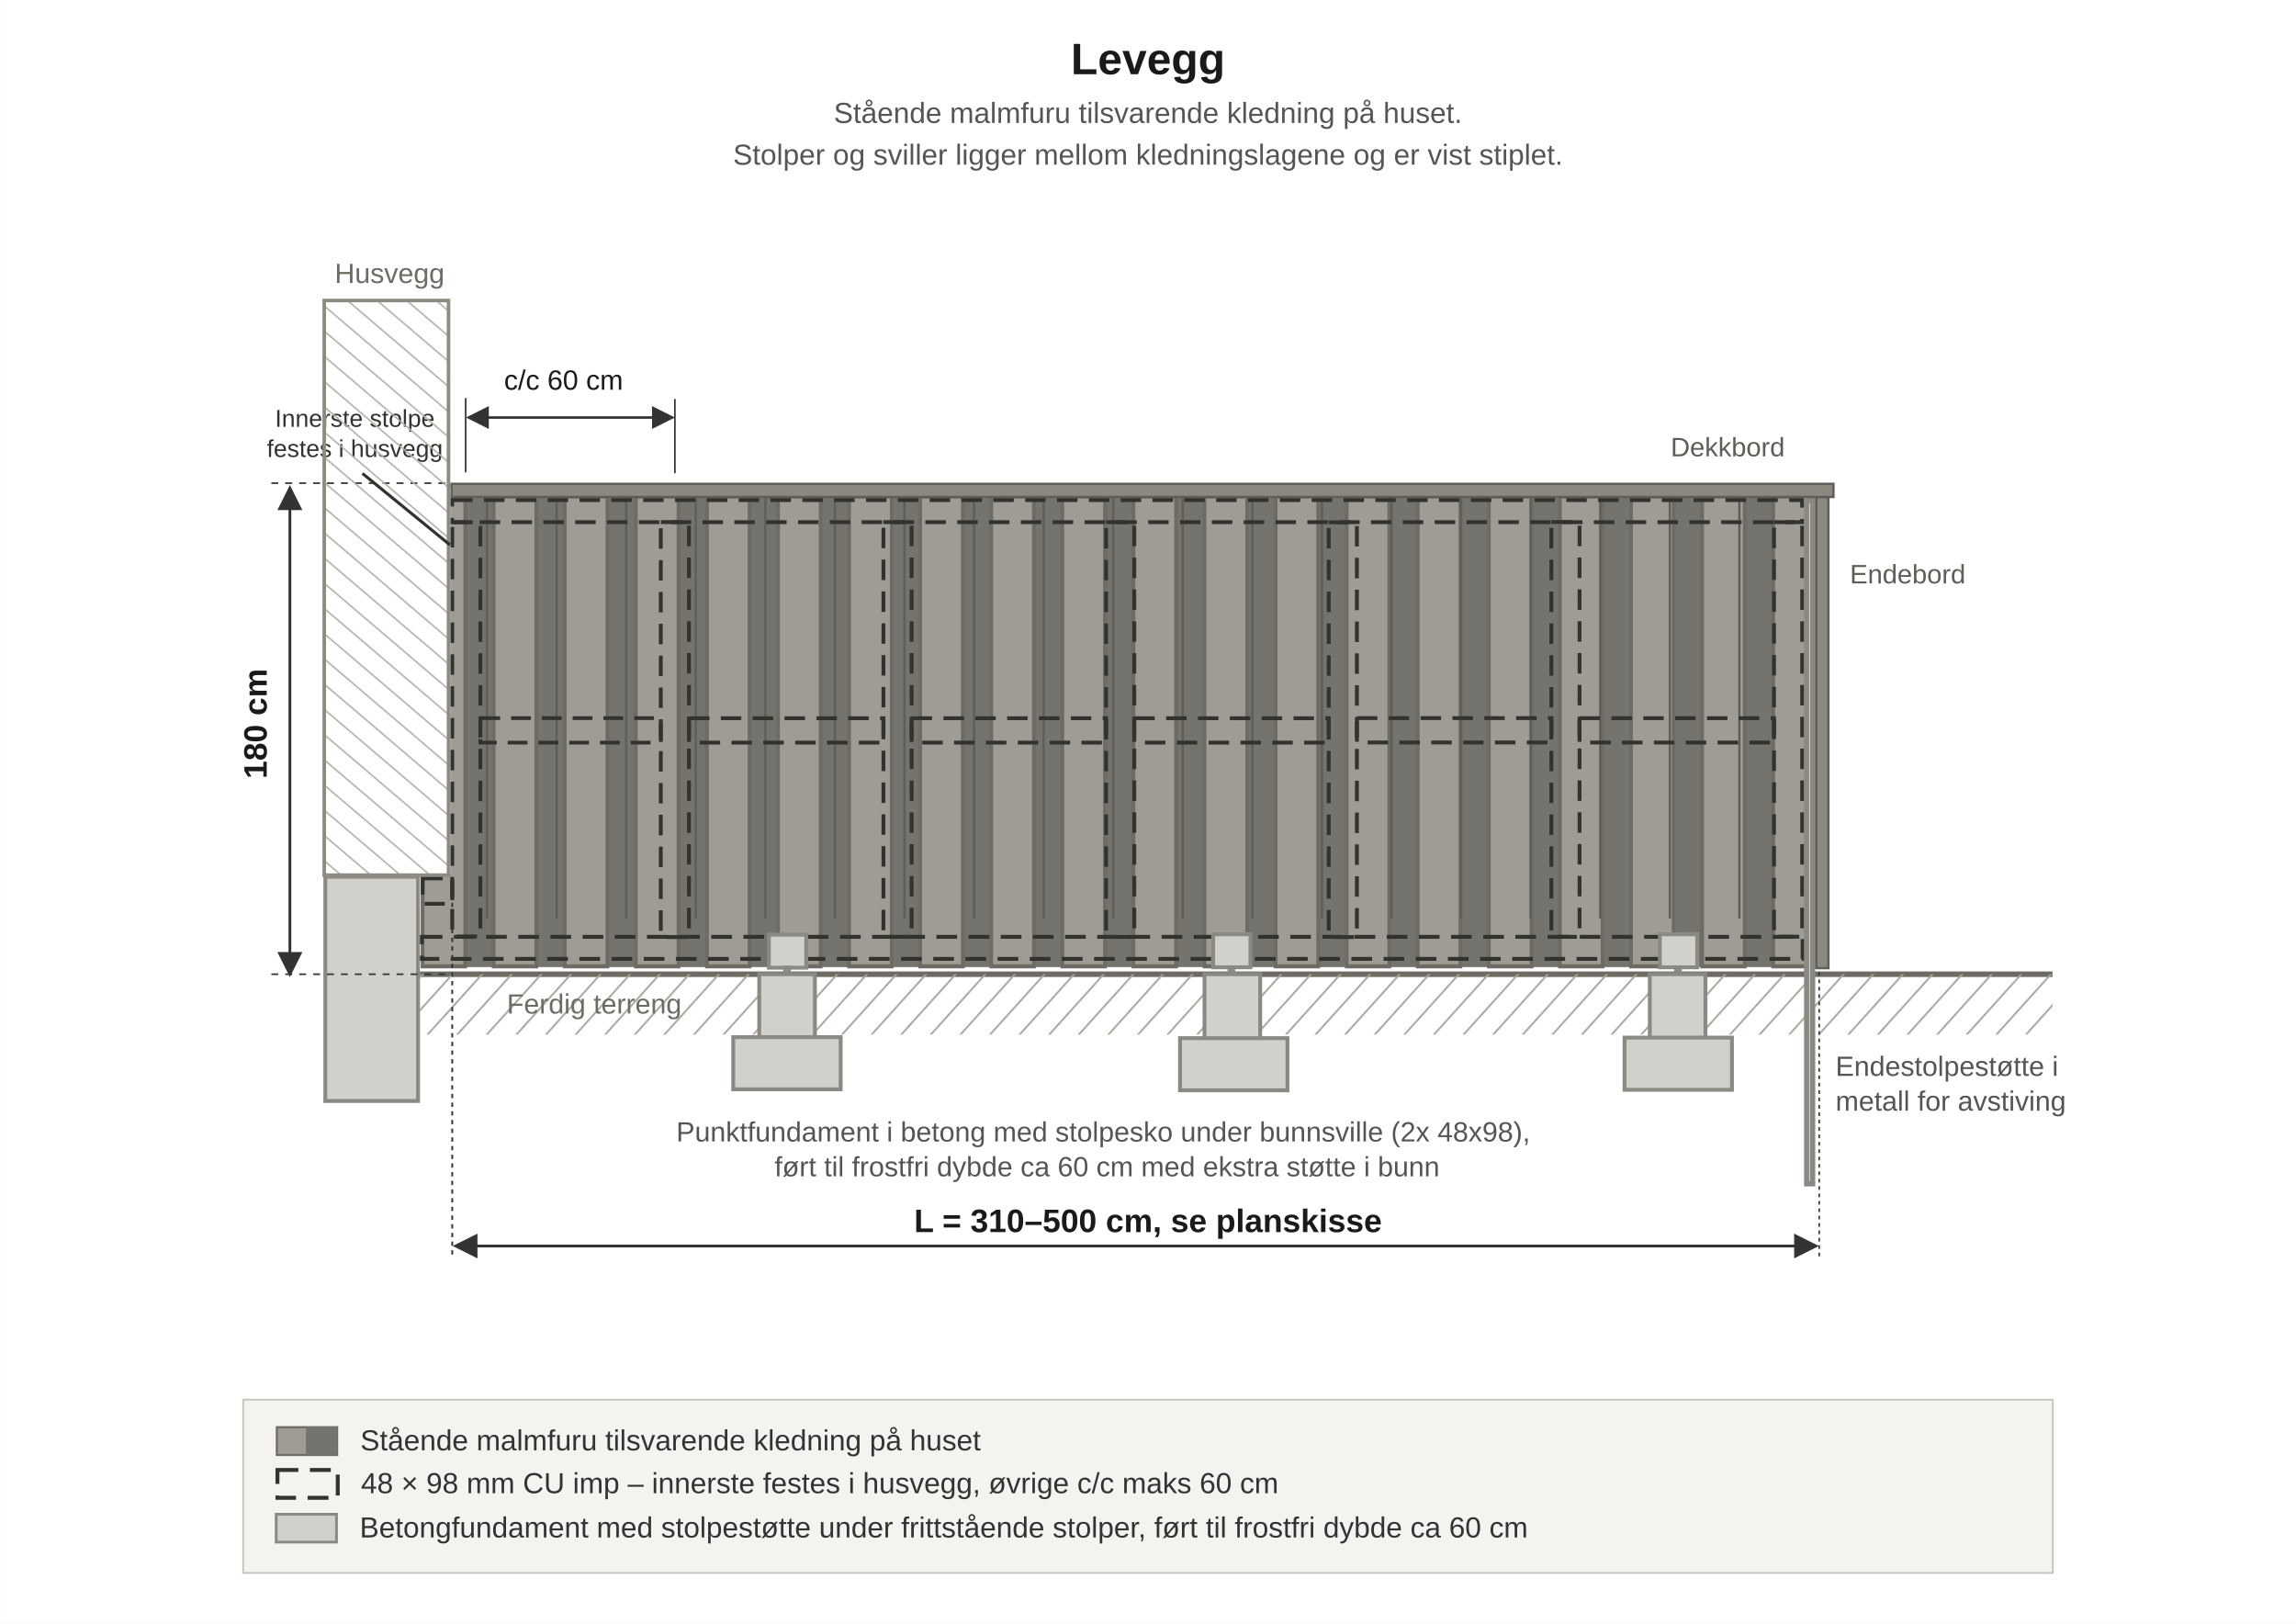
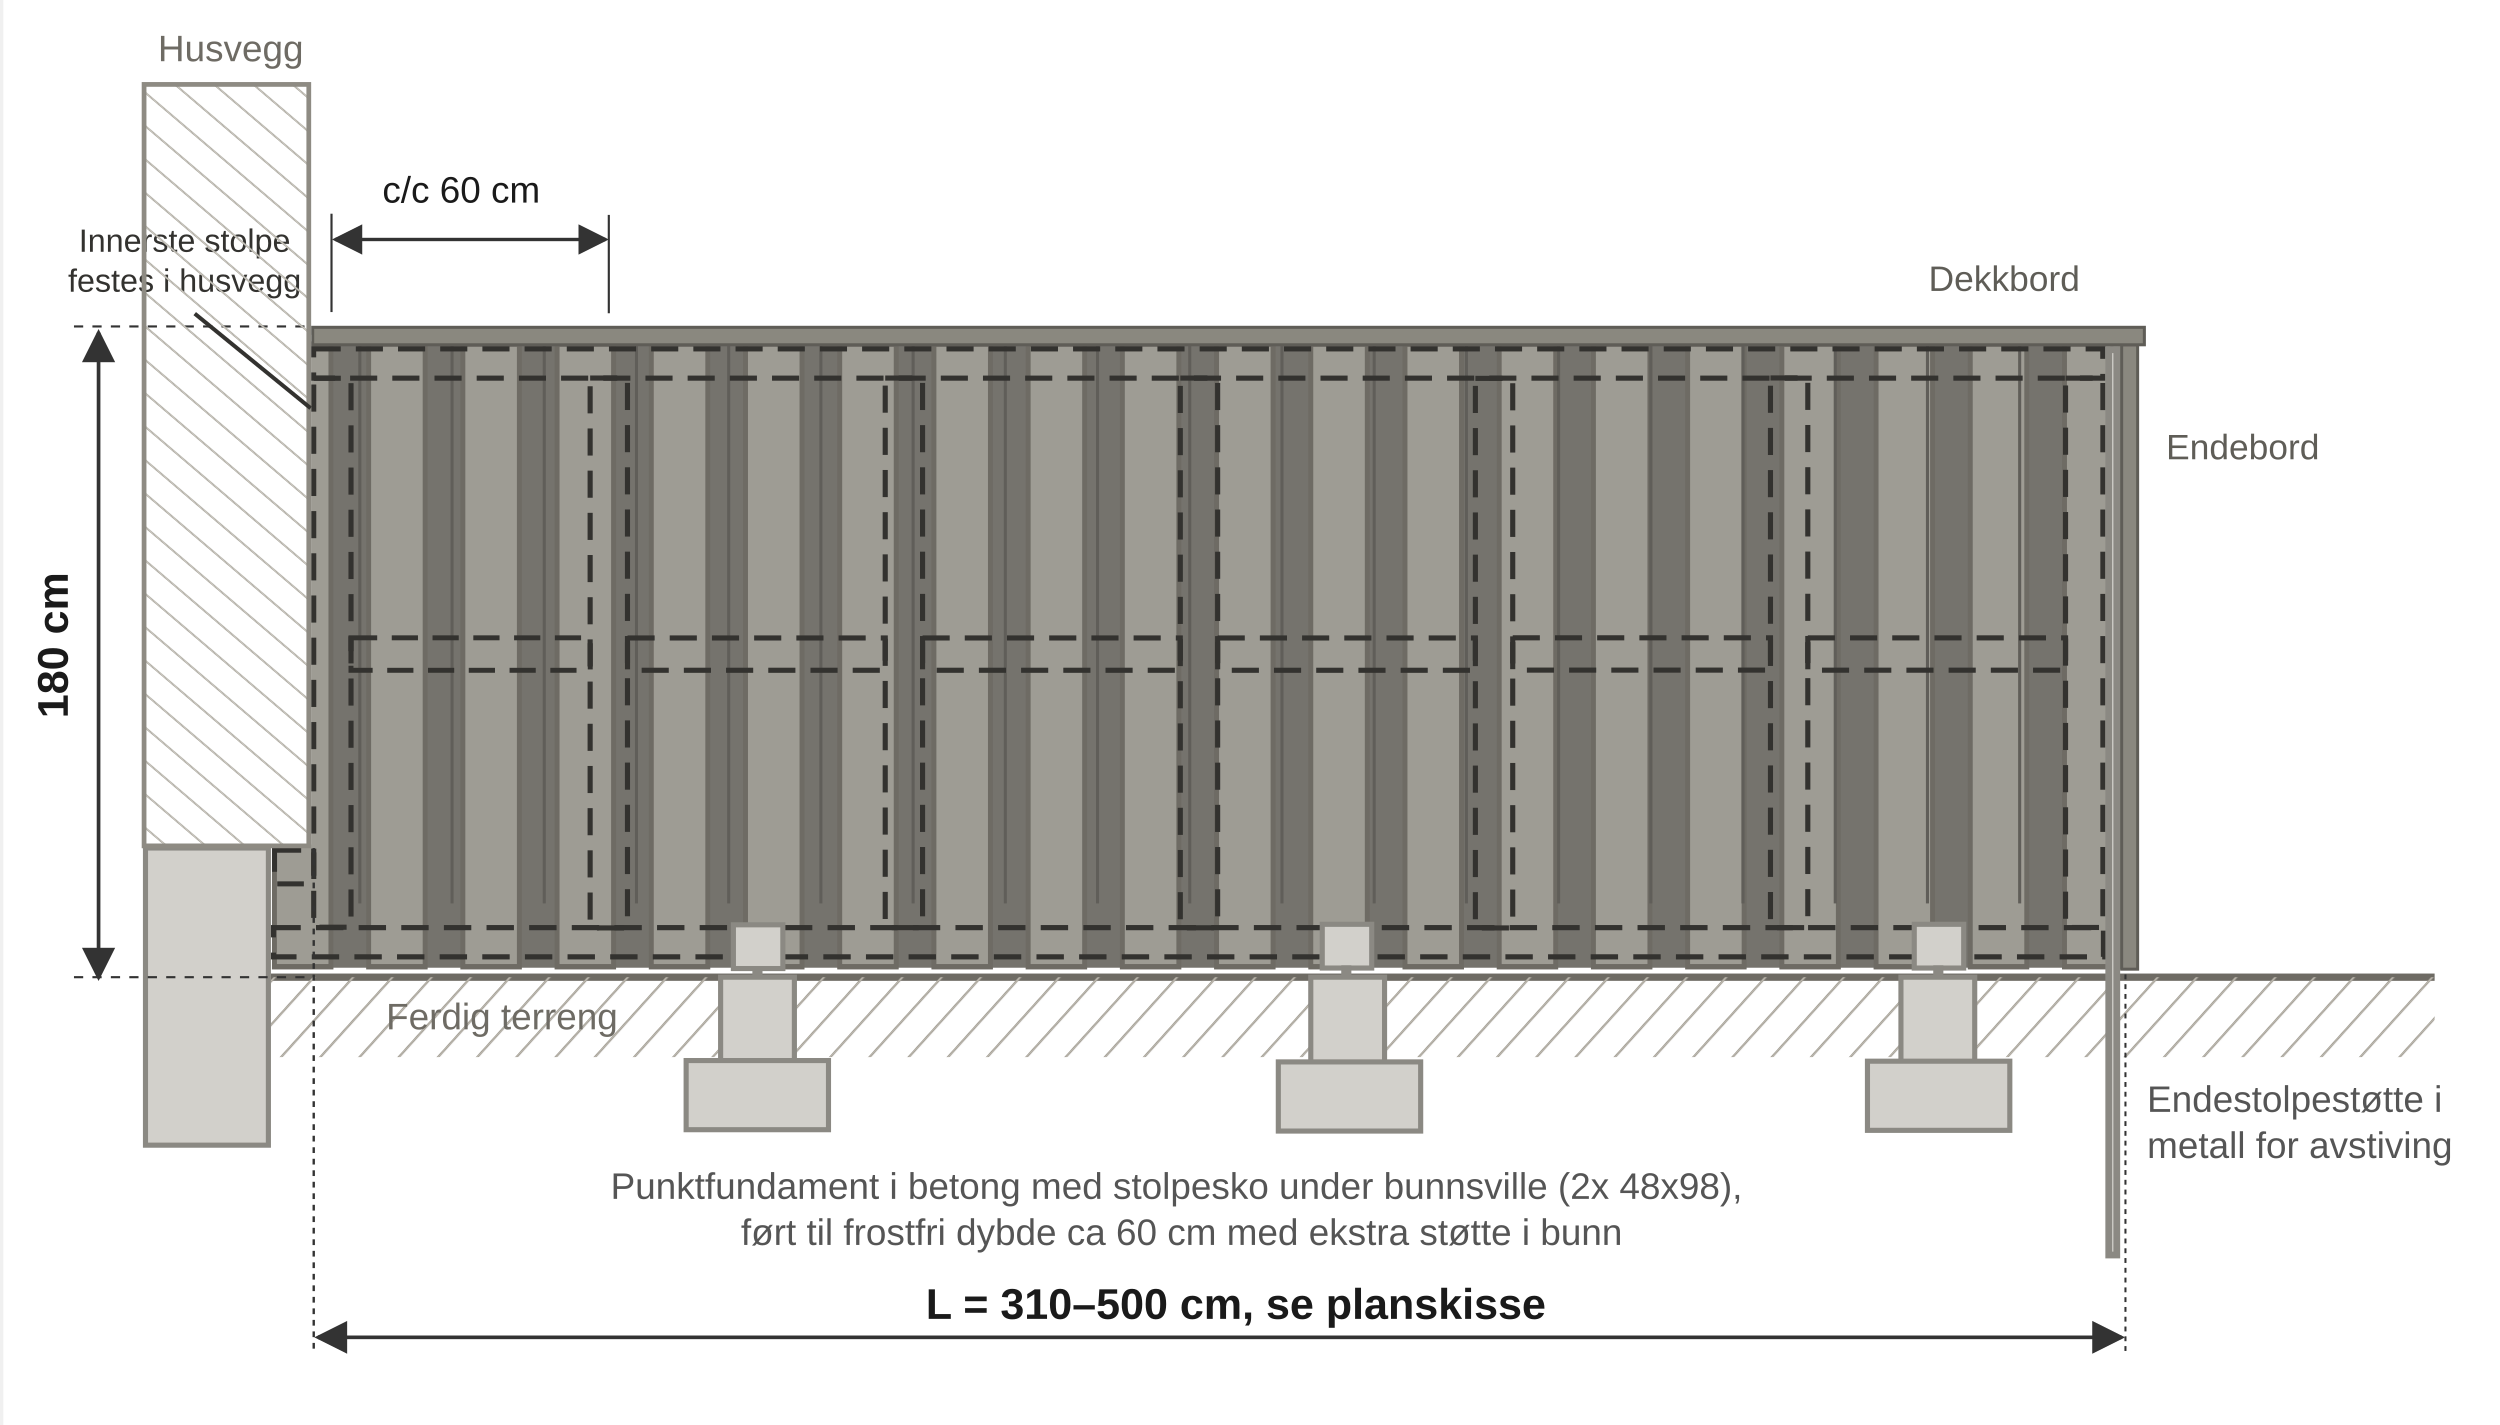
- <svg xmlns="http://www.w3.org/2000/svg" xmlns:xlink="http://www.w3.org/1999/xlink" viewBox="0 0 900 700" width="297mm" height="210mm" preserveAspectRatio="xMidYMid meet" font-family="Segoe UI, Arial, Helvetica, sans-serif" role="img" aria-label="Oppriss av levegg med staaende graa kledning, 98 x 98 mm stolper, 48 x 98 mm sviller og skraabaand bak" version="1.1" id="svg89">
+ <svg xmlns="http://www.w3.org/2000/svg" xmlns:xlink="http://www.w3.org/1999/xlink" viewBox="0 0 739.394 463.334" width="244mm" height="139mm" preserveAspectRatio="xMidYMid" font-family="'Segoe UI', Arial, Helvetica, sans-serif" role="img" aria-label="Oppriss av levegg med staaende graa kledning, 98 x 98 mm stolper, 48 x 98 mm sviller og skraabaand bak" version="1.1" id="svg89">
  <defs id="defs3">
-     <pattern xlink:href="#terreng" id="pattern1" patternTransform="matrix(0.6381441,0.7071068,-0.6381441,0.7071068,81.92352,0)" />
-     <pattern xlink:href="#husvegg" id="pattern90" patternTransform="matrix(0.7087533,-0.6040126,0.7087533,0.6040126,-0.4602272,18.50318)" x="0" y="0" preserveAspectRatio="none" />
+     <pattern xlink:href="#terreng" id="pattern1" patternTransform="matrix(0.6381441,0.7071068,-0.6381441,0.7071068,-2.980525,-102.087)" />
+     <pattern xlink:href="#husvegg" id="pattern90" patternTransform="matrix(0.7087533,-0.6040126,0.7087533,0.6040126,-85.36427,-83.58382)" x="0" y="0" preserveAspectRatio="none" />
    <pattern id="terreng" width="10" height="10" patternUnits="userSpaceOnUse" patternTransform="rotate(45)">
      <line x1="0" y1="0" x2="0" y2="10" stroke="#a8a49b" stroke-width="1.6" id="line1" />
    </pattern>
    <pattern id="husvegg" width="9" height="9" patternUnits="userSpaceOnUse" patternTransform="rotate(-45)">
      <line x1="0" y1="0" x2="0" y2="9" stroke="#b3b0a8" stroke-width="1.4" id="line2" />
    </pattern>
    <marker id="pil" markerWidth="9" markerHeight="9" refX="8" refY="4.5" orient="auto">
-       <path d="M0,0 L9,4.5 L0,9 z" fill="#333" id="path2" />
+       <path d="M 0,0 9,4.5 0,9 Z" fill="#333333" id="path2" />
    </marker>
    <marker id="pilStart" markerWidth="9" markerHeight="9" refX="1" refY="4.5" orient="auto">
-       <path d="M9,0 L0,4.5 L9,9 z" fill="#333" id="path3" />
+       <path d="M 9,0 0,4.5 9,9 Z" fill="#333333" id="path3" />
    </marker>
  </defs>
-   <rect width="990.399" height="700" fill="#ffffff" id="rect3" x="-44.979" y="0" style="stroke-width:1.049" />
-   <text x="450" y="32" text-anchor="middle" font-size="19px" font-weight="600" fill="#1a1a1a" id="text3">Levegg</text>
-   <text x="450" y="53" text-anchor="middle" font-size="12.5px" fill="#555555" id="text4">Stående malmfuru tilsvarende kledning på huset.</text>
-   <text x="450" y="71" text-anchor="middle" font-size="12.5px" fill="#555555" id="text5">
-     <tspan id="tspan91" x="450" y="71">Stolper og sviller ligger mellom kledningslagene og er vist stiplet.</tspan>
-   </text>
-   <text x="123" y="122" text-anchor="middle" font-size="12" fill="#6e6b64" id="text6">Husvegg</text>
-   <line x1="136.067" y1="420" x2="840" y2="420" stroke="#6e6b64" stroke-width="2.375" id="line6" />
-   <rect x="136.072" y="420" width="703.928" height="26" fill="url(#terreng)" id="rect6" style="fill:url(#pattern1);stroke-width:0.95" />
-   <text x="173.543" y="436.957" font-size="12px" fill="#6e6b64" id="text7">Ferdig terreng</text>
-   <rect x="150" y="214" width="587.273" height="202.923" fill="#75736d" id="rect7" style="stroke-width:1.045" />
-   <g fill="#9e9c94" stroke="#6e6b64" stroke-width="0.9" id="g45" transform="matrix(1.02169,0,0,1.113001,-16.04,-24.14845)" style="stroke-width:1.58;stroke-dasharray:none">
+   <rect width="813.516" height="465.503" fill="#ffffff" id="rect3" x="-35.882" y="-2.2349595e-05" style="stroke-width:0.775" />
+   <text x="38.096" y="19.913" text-anchor="middle" font-size="12px" fill="#6e6b64" id="text6">Husvegg</text>
+   <line x1="51.163" y1="317.913" x2="755.096" y2="317.913" stroke="#6e6b64" stroke-width="2.375" id="line6" />
+   <rect x="51.168" y="317.913" width="703.928" height="26" fill="url(#terreng)" id="rect6" style="fill:url(#pattern1);stroke-width:0.95" />
+   <text x="88.639" y="334.87" font-size="12px" fill="#6e6b64" id="text7">Ferdig terreng</text>
+   <rect x="65.096" y="111.913" width="587.273" height="202.923" fill="#75736d" id="rect7" style="stroke-width:1.045" />
+   <g fill="#9e9c94" stroke="#6e6b64" stroke-width="0.9" id="g45" transform="matrix(1.02169,0,0,1.113001,-100.944,-126.2355)" style="stroke-width:1.58;stroke-dasharray:none">
    <rect x="150" y="214" width="18" height="182" id="rect26" style="stroke-width:1.58;stroke-dasharray:none" />
    <rect x="180" y="214" width="18" height="182" id="rect27" style="stroke-width:1.58;stroke-dasharray:none" />
    <rect x="210" y="214" width="18" height="182" id="rect28" style="stroke-width:1.58;stroke-dasharray:none" />
    <rect x="240" y="214" width="18" height="182" id="rect29" style="stroke-width:1.58;stroke-dasharray:none" />
    <rect x="270" y="214" width="18" height="182" id="rect30" style="stroke-width:1.58;stroke-dasharray:none" />
    <rect x="300" y="214" width="18" height="182" id="rect31" style="stroke-width:1.58;stroke-dasharray:none" />
    <rect x="330" y="214" width="18" height="182" id="rect32" style="stroke-width:1.58;stroke-dasharray:none" />
    <rect x="360" y="214" width="18" height="182" id="rect33" style="stroke-width:1.58;stroke-dasharray:none" />
    <rect x="390" y="214" width="18" height="182" id="rect34" style="stroke-width:1.58;stroke-dasharray:none" />
    <rect x="420" y="214" width="18" height="182" id="rect35" style="stroke-width:1.58;stroke-dasharray:none" />
    <rect x="450" y="214" width="18" height="182" id="rect36" style="stroke-width:1.58;stroke-dasharray:none" />
    <rect x="480" y="214" width="18" height="182" id="rect37" style="stroke-width:1.58;stroke-dasharray:none" />
    <rect x="510" y="214" width="18" height="182" id="rect38" style="stroke-width:1.58;stroke-dasharray:none" />
    <rect x="540" y="214" width="18" height="182" id="rect39" style="stroke-width:1.58;stroke-dasharray:none" />
    <rect x="570" y="214" width="18" height="182" id="rect40" style="stroke-width:1.58;stroke-dasharray:none" />
    <rect x="600" y="214" width="18" height="182" id="rect41" style="stroke-width:1.58;stroke-dasharray:none" />
    <rect x="630" y="214" width="18" height="182" id="rect42" style="stroke-width:1.58;stroke-dasharray:none" />
    <rect x="660" y="214" width="18" height="182" id="rect43" style="stroke-width:1.58;stroke-dasharray:none" />
    <rect x="690" y="214" width="18" height="182" id="rect44" style="stroke-width:1.58;stroke-dasharray:none" />
    <rect x="720" y="214" width="18" height="182" id="rect45" style="stroke-width:1.58;stroke-dasharray:none" />
  </g>
-   <g stroke="#605e59" stroke-width="1" id="g26">
+   <g stroke="#605e59" stroke-width="1" id="g26" transform="translate(-84.90404,-102.087)">
    <line x1="165" y1="214" x2="165" y2="396" id="line7" />
    <line x1="195" y1="214" x2="195" y2="396" id="line8" />
    <line x1="225" y1="214" x2="225" y2="396" id="line9" />
    <line x1="255" y1="214" x2="255" y2="396" id="line10" />
    <line x1="285" y1="214" x2="285" y2="396" id="line11" />
    <line x1="315" y1="214" x2="315" y2="396" id="line12" />
    <line x1="345" y1="214" x2="345" y2="396" id="line13" />
    <line x1="375" y1="214" x2="375" y2="396" id="line14" />
    <line x1="405" y1="214" x2="405" y2="396" id="line15" />
    <line x1="435" y1="214" x2="435" y2="396" id="line16" />
    <line x1="465" y1="214" x2="465" y2="396" id="line17" />
    <line x1="495" y1="214" x2="495" y2="396" id="line18" />
    <line x1="525" y1="214" x2="525" y2="396" id="line19" />
    <line x1="555" y1="214" x2="555" y2="396" id="line20" />
    <line x1="585" y1="214" x2="585" y2="396" id="line21" />
    <line x1="615" y1="214" x2="615" y2="396" id="line22" />
    <line x1="645" y1="214" x2="645" y2="396" id="line23" />
    <line x1="675" y1="214" x2="675" y2="396" id="line24" />
    <line x1="705" y1="214" x2="705" y2="396" id="line25" />
    <line x1="735" y1="214" x2="735" y2="396" id="line26" />
  </g>
-   <rect x="738.183" y="214.239" width="5.199" height="203.156" fill="#8a887f" stroke="#5f5d57" stroke-width="0.974" id="rect46" />
-   <text x="752.643" y="251.508" font-size="11.5px" fill="#5f5d57" id="text46">Endebord</text>
-   <rect x="149.66" y="208.575" width="595.908" height="5.68" fill="#8a887f" stroke="#5f5d57" stroke-width="0.993" id="rect47" />
-   <text x="675.368" y="196.728" font-size="11.5px" fill="#5f5d57" id="text47">Dekkbord</text>
-   <rect x="149.995" y="225.15" width="12.136" height="178.593" id="rect48" style="fill:none;stroke:#33322f;stroke-width:1.667;stroke-dasharray:8.824,4.902;stroke-dashoffset:0" />
-   <rect x="239.927" y="225.077" width="12.146" height="178.889" id="rect49" style="fill:none;stroke:#33322f;stroke-width:1.667;stroke-dasharray:8.823,4.902;stroke-dashoffset:0" />
-   <rect x="335.927" y="225.084" width="12.146" height="178.791" id="rect50" style="fill:none;stroke:#33322f;stroke-width:1.667;stroke-dasharray:8.824,4.902;stroke-dashoffset:0" />
-   <rect x="431.927" y="225.091" width="12.146" height="178.832" id="rect51" style="fill:none;stroke:#33322f;stroke-width:1.667;stroke-dasharray:8.824,4.902;stroke-dashoffset:0" />
-   <rect x="149.966" y="215.589" width="582.079" height="9.521" id="rect51-9" style="fill:none;stroke:#33322f;stroke-width:1.667;stroke-dasharray:8.824,4.902;stroke-dashoffset:0" />
-   <rect x="636.076" y="309.61" width="83.856" height="10.51" id="rect51-9-8" style="fill:none;stroke:#33322f;stroke-width:1.668;stroke-dasharray:8.828, 4.904;stroke-dashoffset:0" />
-   <rect x="540.072" y="309.587" width="83.859" height="10.51" id="rect51-9-8-3" style="fill:none;stroke:#33322f;stroke-width:1.668;stroke-dasharray:8.828, 4.905;stroke-dashoffset:0" />
-   <rect x="444.078" y="309.64" width="83.85" height="10.51" id="rect51-9-8-5" style="fill:none;stroke:#33322f;stroke-width:1.667;stroke-dasharray:8.828, 4.904;stroke-dashoffset:0" />
-   <rect x="348.072" y="309.637" width="83.847" height="10.51" id="rect51-9-8-5-2" style="fill:none;stroke:#33322f;stroke-width:1.667;stroke-dasharray:8.828, 4.904;stroke-dashoffset:0" />
-   <rect x="252.084" y="309.638" width="83.85" height="10.51" id="rect51-9-8-5-3" style="fill:none;stroke:#33322f;stroke-width:1.667;stroke-dasharray:8.828, 4.904;stroke-dashoffset:0" />
-   <rect x="162.118" y="309.59" width="77.843" height="10.567" id="rect51-9-8-5-1" style="fill:none;stroke:#33322f;stroke-width:1.611;stroke-dasharray:8.529, 4.738;stroke-dashoffset:0" />
-   <rect x="136.871" y="403.877" width="595.384" height="9.504" id="rect51-9-8-2" style="fill:none;stroke:#33322f;stroke-width:1.684;stroke-dasharray:8.916, 4.953;stroke-dashoffset:0" />
-   <rect x="137.253" y="378.692" width="12.764" height="10.949" id="rect51-9-8-2-9" style="fill:none;stroke:#33322f;stroke-width:1.636;stroke-dasharray:8.659, 4.81;stroke-dashoffset:0" />
-   <rect x="527.927" y="225.188" width="12.146" height="178.783" id="rect52" style="fill:none;stroke:#33322f;stroke-width:1.667;stroke-dasharray:8.824,4.902;stroke-dashoffset:0" />
-   <rect x="623.927" y="225.046" width="12.146" height="178.829" id="rect53" style="fill:none;stroke:#33322f;stroke-width:1.667;stroke-dasharray:8.824,4.902;stroke-dashoffset:0" />
-   <rect x="719.927" y="225.108" width="12.146" height="178.718" id="rect54" style="fill:none;stroke:#33322f;stroke-width:1.666;stroke-dasharray:8.822, 4.901;stroke-dashoffset:0" />
-   <text x="108" y="184" text-anchor="middle" font-size="10.5" fill="#33322f" id="text59">Innerste stolpe</text>
-   <text x="108" y="197" text-anchor="middle" font-size="10.5" fill="#33322f" id="text60">festes i husvegg</text>
-   <rect x="733.978" y="215.859" width="2.617" height="294.525" id="rect64-5-11-7-4-2-6-3" style="fill:#d2d0cb;stroke:#8b8983;stroke-width:2.202;stroke-dasharray:none" />
-   <g id="g93" transform="translate(-47.625)" style="stroke-width:1.667;stroke-dasharray:none">
+   <rect x="653.279" y="112.152" width="5.199" height="203.156" fill="#8a887f" stroke="#5f5d57" stroke-width="0.974" id="rect46" />
+   <text x="667.739" y="149.421" font-size="11.5px" fill="#5f5d57" id="text46">Endebord</text>
+   <rect x="64.756" y="106.488" width="595.908" height="5.68" fill="#8a887f" stroke="#5f5d57" stroke-width="0.993" id="rect47" />
+   <text x="590.464" y="94.641" font-size="11.5px" fill="#5f5d57" id="text47">Dekkbord</text>
+   <rect x="65.091" y="123.063" width="12.136" height="178.593" id="rect48" style="fill:none;stroke:#33322f;stroke-width:1.667;stroke-dasharray:8.824, 4.902;stroke-dashoffset:0" />
+   <rect x="155.023" y="122.99" width="12.146" height="178.889" id="rect49" style="fill:none;stroke:#33322f;stroke-width:1.667;stroke-dasharray:8.823, 4.902;stroke-dashoffset:0" />
+   <rect x="251.023" y="122.997" width="12.146" height="178.791" id="rect50" style="fill:none;stroke:#33322f;stroke-width:1.667;stroke-dasharray:8.824, 4.902;stroke-dashoffset:0" />
+   <rect x="347.023" y="123.004" width="12.146" height="178.832" id="rect51" style="fill:none;stroke:#33322f;stroke-width:1.667;stroke-dasharray:8.824, 4.902;stroke-dashoffset:0" />
+   <rect x="65.062" y="113.502" width="582.079" height="9.521" id="rect51-9" style="fill:none;stroke:#33322f;stroke-width:1.667;stroke-dasharray:8.824, 4.902;stroke-dashoffset:0" />
+   <rect x="551.172" y="207.523" width="83.856" height="10.51" id="rect51-9-8" style="fill:none;stroke:#33322f;stroke-width:1.668;stroke-dasharray:8.828, 4.904;stroke-dashoffset:0" />
+   <rect x="455.168" y="207.5" width="83.859" height="10.51" id="rect51-9-8-3" style="fill:none;stroke:#33322f;stroke-width:1.668;stroke-dasharray:8.828, 4.905;stroke-dashoffset:0" />
+   <rect x="359.173" y="207.553" width="83.85" height="10.51" id="rect51-9-8-5" style="fill:none;stroke:#33322f;stroke-width:1.667;stroke-dasharray:8.828, 4.904;stroke-dashoffset:0" />
+   <rect x="263.168" y="207.55" width="83.847" height="10.51" id="rect51-9-8-5-2" style="fill:none;stroke:#33322f;stroke-width:1.667;stroke-dasharray:8.828, 4.904;stroke-dashoffset:0" />
+   <rect x="167.18" y="207.551" width="83.85" height="10.51" id="rect51-9-8-5-3" style="fill:none;stroke:#33322f;stroke-width:1.667;stroke-dasharray:8.828, 4.904;stroke-dashoffset:0" />
+   <rect x="77.214" y="207.503" width="77.843" height="10.567" id="rect51-9-8-5-1" style="fill:none;stroke:#33322f;stroke-width:1.611;stroke-dasharray:8.529, 4.738;stroke-dashoffset:0" />
+   <rect x="51.967" y="301.79" width="595.384" height="9.504" id="rect51-9-8-2" style="fill:none;stroke:#33322f;stroke-width:1.684;stroke-dasharray:8.916, 4.953;stroke-dashoffset:0" />
+   <rect x="52.349" y="276.605" width="12.764" height="10.949" id="rect51-9-8-2-9" style="fill:none;stroke:#33322f;stroke-width:1.636;stroke-dasharray:8.659, 4.81;stroke-dashoffset:0" />
+   <rect x="443.023" y="123.1" width="12.146" height="178.783" id="rect52" style="fill:none;stroke:#33322f;stroke-width:1.667;stroke-dasharray:8.824, 4.902;stroke-dashoffset:0" />
+   <rect x="539.023" y="122.959" width="12.146" height="178.829" id="rect53" style="fill:none;stroke:#33322f;stroke-width:1.667;stroke-dasharray:8.824, 4.902;stroke-dashoffset:0" />
+   <rect x="635.023" y="123.021" width="12.146" height="178.718" id="rect54" style="fill:none;stroke:#33322f;stroke-width:1.666;stroke-dasharray:8.822, 4.901;stroke-dashoffset:0" />
+   <text x="23.096" y="81.913" text-anchor="middle" font-size="10.5px" fill="#33322f" id="text59">Innerste stolpe</text>
+   <text x="23.096" y="94.913" text-anchor="middle" font-size="10.5px" fill="#33322f" id="text60">festes i husvegg</text>
+   <rect x="649.074" y="113.772" width="2.617" height="294.525" id="rect64-5-11-7-4-2-6-3" style="fill:#d2d0cb;stroke:#8b8983;stroke-width:2.202;stroke-dasharray:none" />
+   <g id="g93" transform="translate(-132.5291,-102.087)" style="stroke-width:1.667;stroke-dasharray:none">
    <rect x="718.328" y="402.793" width="16.092" height="14.229" id="rect64-5-11-7-4-2-6" style="fill:#d2d0cb;stroke:#8b8983;stroke-width:1.667;stroke-dasharray:none" />
    <rect x="725.341" y="417.027" width="1.627" height="15.037" id="rect64-5-1-5-6-2-2-8" style="fill:#d2d0cb;stroke:#8b8983;stroke-width:1.667;stroke-dasharray:none" />
    <rect x="714" y="420" width="24" height="40" id="rect69" style="fill:#d2d0cb;stroke:#8b8983;stroke-width:1.667;stroke-dasharray:none" />
    <rect x="703.107" y="447.33" width="46.312" height="22.496" id="rect69-1" style="fill:#d2d0cb;stroke:#8b8983;stroke-width:1.667;stroke-dasharray:none" />
  </g>
-   <g id="g92" transform="translate(-47.625)" style="stroke-width:1.667;stroke-dasharray:none">
+   <g id="g92" transform="translate(-132.5291,-102.087)" style="stroke-width:1.667;stroke-dasharray:none">
    <rect x="525.73" y="402.793" width="16.092" height="14.229" id="rect64-5-11-7-4" style="fill:#d2d0cb;stroke:#8b8983;stroke-width:1.667;stroke-dasharray:none" />
    <rect x="532.743" y="417.027" width="1.627" height="15.037" id="rect64-5-1-5-6-2" style="fill:#d2d0cb;stroke:#8b8983;stroke-width:1.667;stroke-dasharray:none" />
    <rect x="522" y="420" width="24" height="40" id="rect67" style="fill:#d2d0cb;stroke:#8b8983;stroke-width:1.667;stroke-dasharray:none" />
    <rect x="511.44" y="447.561" width="46.312" height="22.496" id="rect69-1-9" style="fill:#d2d0cb;stroke:#8b8983;stroke-width:1.667;stroke-dasharray:none" />
  </g>
-   <g id="g91" transform="translate(-47.625)" style="stroke-width:1.667;stroke-dasharray:none">
+   <g id="g91" transform="translate(-132.5291,-102.087)" style="stroke-width:1.667;stroke-dasharray:none">
    <rect x="334.155" y="402.959" width="16.092" height="14.229" id="rect64-5-11" style="fill:#d2d0cb;stroke:#8b8983;stroke-width:1.667;stroke-dasharray:none" />
    <rect x="341.168" y="417.193" width="1.627" height="15.037" id="rect64-5-1-5" style="fill:#d2d0cb;stroke:#8b8983;stroke-width:1.667;stroke-dasharray:none" />
    <rect x="330" y="420" width="24" height="40" id="rect65" style="fill:#d2d0cb;stroke:#8b8983;stroke-width:1.667;stroke-dasharray:none" />
    <rect x="318.783" y="447.12" width="46.312" height="22.496" id="rect69-1-9-7" style="fill:#d2d0cb;stroke:#8b8983;stroke-width:1.667;stroke-dasharray:none" />
  </g>
-   <rect x="95.267" y="377.968" width="39.984" height="96.682" id="rect65-0" style="fill:#d2d0cb;stroke:#8b8983;stroke-width:1.667;stroke-dasharray:none" />
-   <rect x="110.481" y="212.523" width="37.155" height="162.842" id="rect65-0-9" style="fill:#ffffff;stroke:#ffffff;stroke-width:3.013;stroke-opacity:1" />
-   <text x="432.361" y="492.111" text-anchor="middle" font-size="12px" fill="#555555" id="text70">
-     <tspan id="tspan94" x="432.361" y="492.111">Punktfundament i betong med stolpesko under bunnsville (2x 48x98),</tspan>
-     <tspan id="tspan95" x="432.361" y="507.111">ført til frostfri dybde ca 60 cm med ekstra støtte i bunn</tspan>
+   <rect x="10.362" y="275.881" width="39.984" height="96.682" id="rect65-0" style="fill:#d2d0cb;stroke:#8b8983;stroke-width:1.667;stroke-dasharray:none" />
+   <rect x="25.577" y="110.436" width="37.155" height="162.842" id="rect65-0-9" style="fill:#ffffff;stroke:#ffffff;stroke-width:3.013;stroke-opacity:1" />
+   <text x="347.457" y="390.024" text-anchor="middle" font-size="12px" fill="#555555" id="text70">
+     <tspan id="tspan94" x="347.457" y="390.024">Punktfundament i betong med stolpesko under bunnsville (2x 48x98),</tspan>
+     <tspan id="tspan95" x="347.457" y="405.024">ført til frostfri dybde ca 60 cm med ekstra støtte i bunn</tspan>
  </text>
-   <text x="796.146" y="463.817" text-anchor="middle" font-size="12px" fill="#555555" id="text70-7">
-     <tspan id="tspan95-2" x="796.146" y="463.817">Endestolpestøtte i</tspan>
-     <tspan x="796.146" y="478.817" id="tspan96">metall for avstiving</tspan>
+   <text x="711.242" y="361.73" text-anchor="middle" font-size="12px" fill="#555555" id="text70-7">
+     <tspan id="tspan95-2" x="711.242" y="361.73">Endestolpestøtte i</tspan>
+     <tspan x="711.242" y="376.73" id="tspan96">metall for avstiving</tspan>
  </text>
-   <line x1="80" y1="210.323" x2="80" y2="420.04" stroke="#333333" stroke-width="1.2" marker-start="url(#pilStart)" marker-end="url(#pil)" id="line70" />
-   <line x1="72" y1="208.292" x2="150" y2="208.292" stroke="#333333" stroke-width="0.7" stroke-dasharray="3, 3" id="line71" />
-   <line x1="72" y1="420" x2="150" y2="420" stroke="#333" stroke-width="0.7" stroke-dasharray="3 3" id="line72" />
-   <text x="70" y="312" text-anchor="middle" font-size="14px" font-weight="600" fill="#1a1a1a" transform="rotate(-90,70,312)" id="text72">180 cm</text>
-   <line x1="157.013" y1="180" x2="244.908" y2="180" stroke="#333333" stroke-width="1.096" marker-start="url(#pilStart)" marker-end="url(#pil)" id="line77" />
-   <line x1="155.785" y1="171.614" x2="155.785" y2="203.614" stroke="#333333" stroke-width="0.7" id="line78" />
-   <line x1="246" y1="172" x2="246" y2="204" stroke="#333" stroke-width="0.7" id="line79" />
-   <text x="198" y="168" text-anchor="middle" font-size="12px" fill="#1a1a1a" id="text79">c/c 60 cm</text>
-   <line x1="151.377" y1="537.167" x2="738.104" y2="537.167" stroke="#333333" stroke-width="1.187" marker-start="url(#pilStart)" marker-end="url(#pil)" id="line80" />
-   <line x1="150" y1="377.987" x2="150" y2="541.639" stroke="#333333" stroke-width="1.246" stroke-dasharray="3, 3" id="line81" style="stroke-width:0.777;stroke-dasharray:1.872, 1.872;stroke-dashoffset:0" />
-   <line x1="739.417" y1="419.098" x2="739.417" y2="541.639" stroke="#333333" stroke-width="1.257" stroke-dasharray="3, 3" id="line82" style="stroke-width:0.667;stroke-dasharray:1.591,1.591;stroke-dashoffset:0" />
-   <text x="450" y="531.167" text-anchor="middle" font-size="14px" font-weight="600" fill="#1a1a1a" id="text82">L = 310–500 cm, se planskisse</text>
-   <rect x="59.868" y="603.41" width="780.264" height="74.722" fill="#f4f3f0" stroke="#c6c3bc" stroke-width="0.736" id="rect82" />
-   <rect x="74.364" y="615.269" width="26" height="12" fill="#9e9c94" stroke="#6e6b64" stroke-width="0.9" id="rect83" style="font-size:12.5px" />
-   <text x="110.364" y="625.269" id="text83" style="font-size:12.5px;fill:#333333">Stående malmfuru tilsvarende kledning på huset</text>
-   <rect x="86.909" y="615.089" width="13.455" height="12" fill="#75736d" id="rect84" style="font-size:12.5px;stroke-width:0.719" />
-   <rect x="74.636" y="633.725" width="26" height="12" fill="none" stroke="#33322f" stroke-width="1.7" stroke-dasharray="9, 5" id="rect85" style="font-size:12.5px" />
-   <text x="110.636" y="643.725" id="text85" style="font-size:12.5px;fill:#333333">48 × 98 mm CU imp – innerste festes i husvegg, øvrige c/c maks 60 cm</text>
-   <rect x="74.091" y="652.818" width="26" height="12" fill="#d2d0cb" stroke="#8b8983" stroke-width="1.2" id="rect87" style="font-size:12.5px" />
-   <text x="110.091" y="662.818" id="text88" style="font-size:12.5px;fill:#333333">Betongfundament med stolpestøtte under frittstående stolper, ført til frostfri dybde ca 60 cm</text>
-   <rect x="94.805" y="129.552" width="53.587" height="247.725" fill="url(#husvegg)" stroke="#8e8b83" stroke-width="1.493" id="rect5" style="fill:url(#pattern90);stroke-width:1.542;stroke-dasharray:none" />
-   <path d="M 148.985,234.885 111.287,204.116" fill="none" stroke="#33322f" stroke-width="1.306" id="path59" />
+   <line x1="-4.904" y1="108.236" x2="-4.904" y2="317.953" stroke="#333333" stroke-width="1.2" marker-start="url(#pilStart)" marker-end="url(#pil)" id="line70" />
+   <line x1="-12.904" y1="106.205" x2="65.096" y2="106.205" stroke="#333333" stroke-width="0.7" stroke-dasharray="3, 3" id="line71" />
+   <line x1="-12.904" y1="317.913" x2="65.096" y2="317.913" stroke="#333333" stroke-width="0.7" stroke-dasharray="3, 3" id="line72" />
+   <text x="-209.913" y="-14.904" text-anchor="middle" font-size="14px" font-weight="600" fill="#1a1a1a" transform="rotate(-90)" id="text72">180 cm</text>
+   <line x1="72.109" y1="77.913" x2="160.004" y2="77.913" stroke="#333333" stroke-width="1.096" marker-start="url(#pilStart)" marker-end="url(#pil)" id="line77" />
+   <line x1="70.881" y1="69.527" x2="70.881" y2="101.527" stroke="#333333" stroke-width="0.7" id="line78" />
+   <line x1="161.096" y1="69.913" x2="161.096" y2="101.913" stroke="#333333" stroke-width="0.7" id="line79" />
+   <text x="113.096" y="65.913" text-anchor="middle" font-size="12px" fill="#1a1a1a" id="text79">c/c 60 cm</text>
+   <line x1="66.473" y1="435.08" x2="653.2" y2="435.08" stroke="#333333" stroke-width="1.187" marker-start="url(#pilStart)" marker-end="url(#pil)" id="line80" />
+   <line x1="65.096" y1="275.9" x2="65.096" y2="439.552" stroke="#333333" stroke-width="1.246" stroke-dasharray="3, 3" id="line81" style="stroke-width:0.777;stroke-dasharray:1.872, 1.872;stroke-dashoffset:0" />
+   <line x1="654.512" y1="317.011" x2="654.512" y2="439.552" stroke="#333333" stroke-width="1.257" stroke-dasharray="3, 3" id="line82" style="stroke-width:0.667;stroke-dasharray:1.591, 1.591;stroke-dashoffset:0" />
+   <text x="365.096" y="429.08" text-anchor="middle" font-size="14px" font-weight="600" fill="#1a1a1a" id="text82">L = 310–500 cm, se planskisse</text>
+   <rect x="9.901" y="27.465" width="53.587" height="247.725" fill="url(#husvegg)" stroke="#8e8b83" stroke-width="1.493" id="rect5" style="fill:url(#pattern90);stroke-width:1.542;stroke-dasharray:none" />
+   <path d="M 64.081,132.798 26.383,102.029" fill="none" stroke="#33322f" stroke-width="1.306" id="path59" />
</svg>
